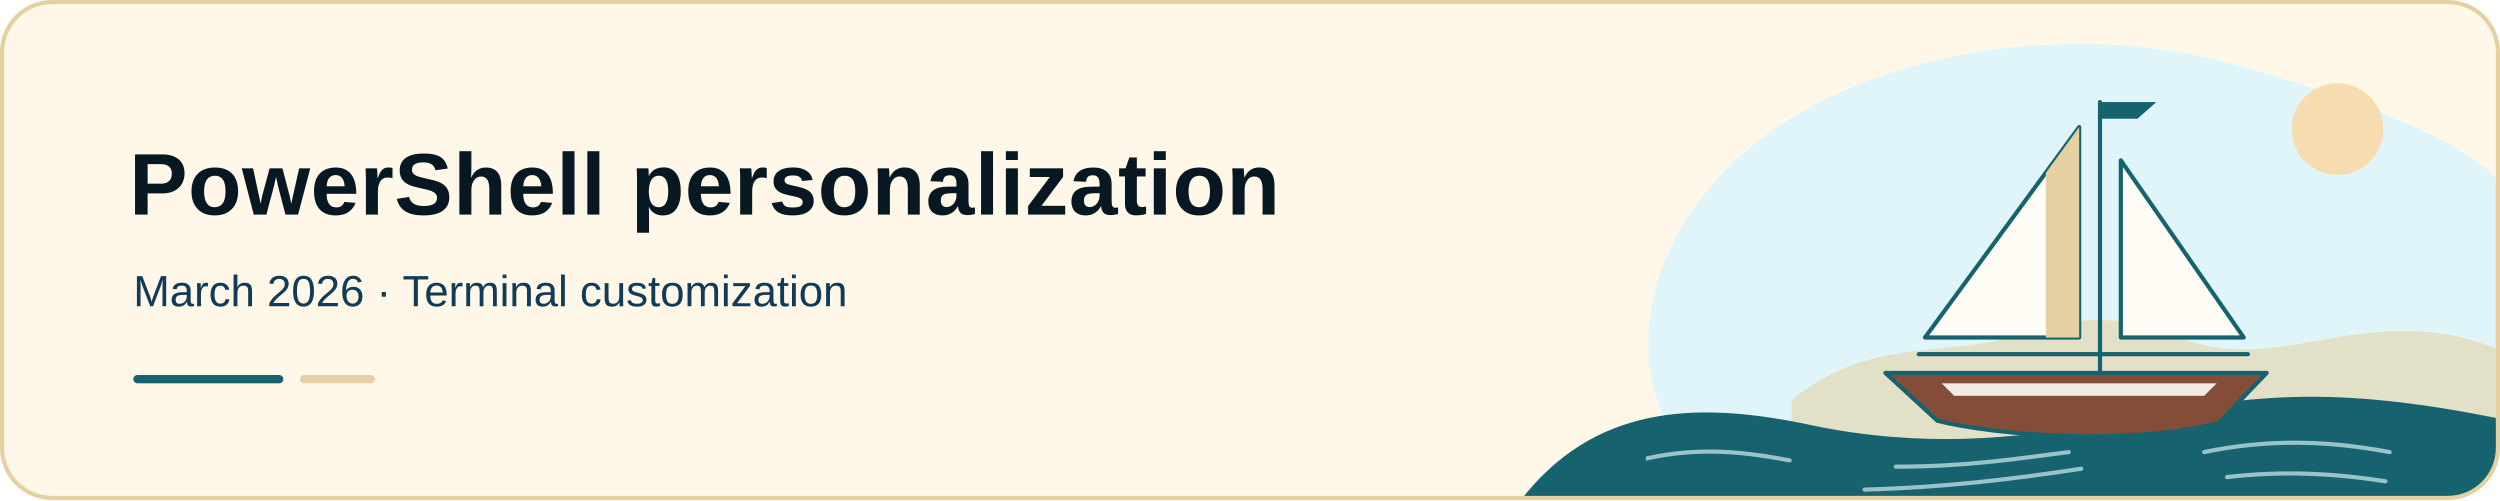
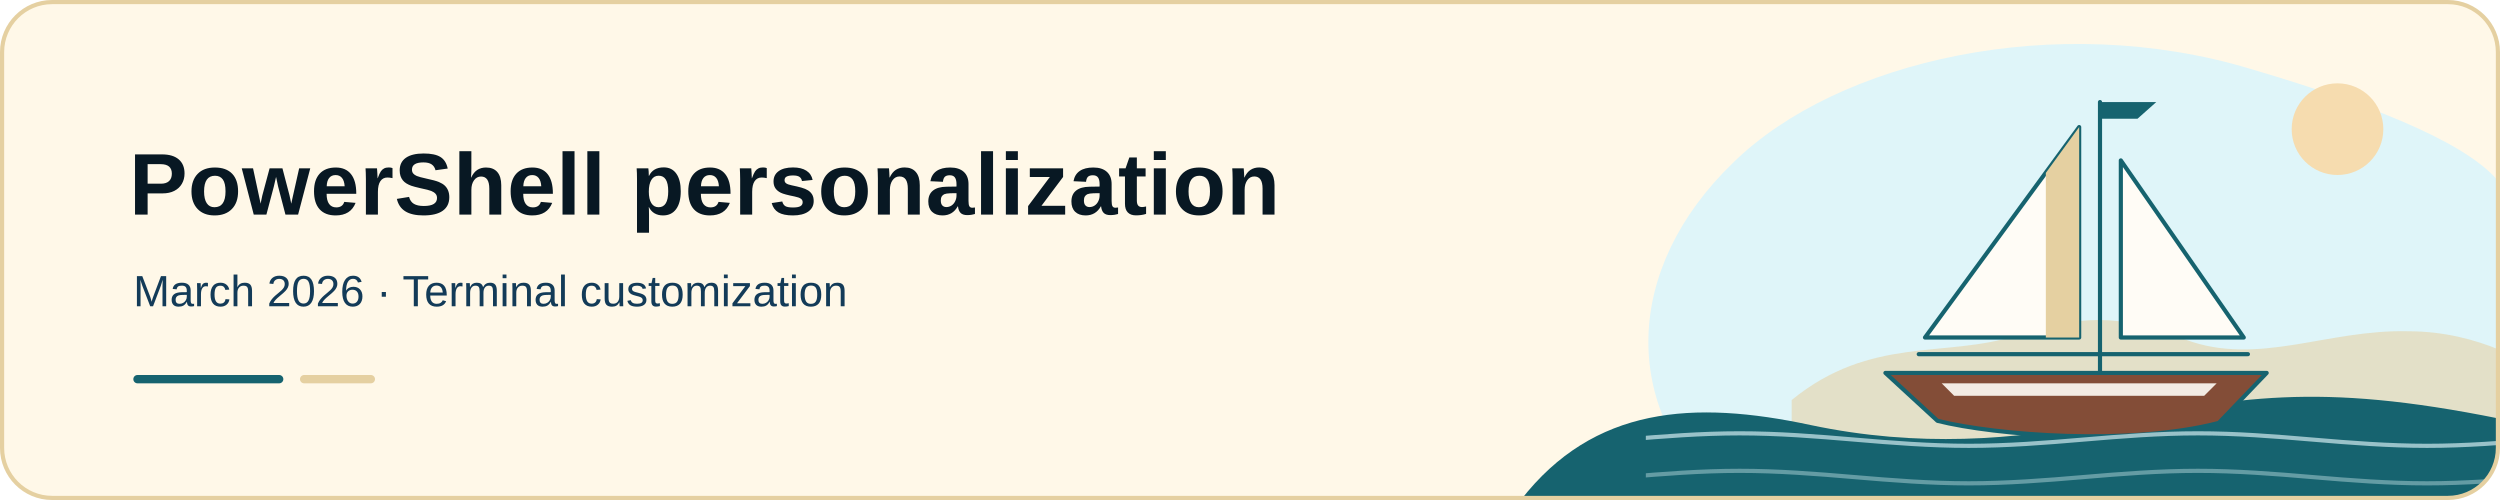
<svg xmlns="http://www.w3.org/2000/svg" width="1200" height="240" viewBox="0 0 1200 240" role="img" aria-labelledby="title description">
  <defs>
    <clipPath id="edge">
      <rect x="1" y="1" width="1198" height="238" rx="24" />
    </clipPath>
    <clipPath id="sailing-area">
      <rect x="790" y="24" width="410" height="216" />
    </clipPath>
    <g id="boat">
      <path class="rigging" d="M1008 49v138m-87-17h158" />
      <path class="sail" d="m998 61-74 101h74Z" />
      <path class="rigging" d="m998 61-74 101h74Z" />
      <path class="gold" d="m998 61-16 22v79h16Z" />
      <path class="sail" d="m1018 77 59 85h-59Z" />
      <path class="rigging" d="m1018 77 59 85h-59Z" />
      <path class="accent" d="M1008 49h27l-9 8h-18Z" />
      <path class="hull" d="M905 179h183l-23 24c-42 11-107 6-135-1Z" />
      <path class="rigging" d="M905 179h183l-23 24c-42 11-107 6-135-1Z" />
      <path class="sail" opacity=".9" d="M932 184h132l-6 6H938Z" />
    </g>
  </defs>
  <style>
    .sky{fill:#fff8e8}.wash{fill:#dff5f9}.coast{fill:#e5d0a1}.ocean{fill:#16636f}.sun{fill:#f6dcaf}.sail{fill:#fffcf6}.hull{fill:#834d37}.ink{fill:#081823}.muted{fill:#133b58}.accent{fill:#16636f}.gold{fill:#e5d0a1}.line{fill:#16636f}.wave{fill:#dff5f9}.border{fill:#e5d0a1}.rigging{fill:none;stroke:#16636f;stroke-width:2;stroke-linecap:round;stroke-linejoin:round}.wave{fill:none;stroke:#dff5f9;stroke-width:2;stroke-linecap:round;opacity:.65}.border{fill:none;stroke:#e5d0a1;stroke-width:2}
-     .boat-track{animation:sail-by 24s linear infinite}
-     .boat-rock{transform-origin:1000px 184px;animation:gentle-bob 4s ease-in-out infinite}
-     .water-drift{animation:water-sway 8s ease-in-out infinite}
-     @keyframes sail-by{from{transform:translateX(0)}to{transform:translateX(540px)}}
-     @keyframes gentle-bob{0%,50%,100%{transform:translateY(0) rotate(0deg)}25%{transform:translateY(1.5px) rotate(0.6deg)}75%{transform:translateY(-1.5px) rotate(-0.6deg)}}
-     @keyframes water-sway{0%,50%,100%{transform:translateX(0)}25%{transform:translateX(4px)}75%{transform:translateX(-4px)}}
-     @media(prefers-reduced-motion:reduce){.boat-track,.boat-rock,.water-drift{animation:none;transform:none}}
+     .boat-rock{transform-origin:1000px 184px;animation:gentle-bob 8s ease-in-out infinite}
+     .surface-wave{animation:passing-wave 8s ease-in-out infinite}
+     .wave-back{animation-delay:-2s}
+     .breeze{animation:sea-breeze 8s ease-in-out infinite;opacity:0}
+     .breeze-lines{fill:none;stroke:#16636f;stroke-width:1.5;stroke-linecap:round}
+     .still-water{display:none}
+     @keyframes gentle-bob{0%,50%,100%{transform:translateY(0) rotate(0deg)}25%{transform:translateY(3px) rotate(0.35deg)}75%{transform:translateY(-3px) rotate(-0.35deg)}}
+     @keyframes passing-wave{0%,100%{d:path('M780 211 C798.333 209.429 816.667 208 835 208 C853.333 208 871.667 209.429 890 211 C908.333 212.571 926.667 214 945 214 C963.333 214 981.667 212.571 1000 211 C1018.333 209.429 1036.667 208 1055 208 C1073.333 208 1091.667 209.429 1110 211 C1128.333 212.571 1146.667 214 1165 214 C1183.333 214 1201.667 212.571 1220 211')}25%{d:path('M780 214 C798.333 214 816.667 212.571 835 211 C853.333 209.429 871.667 208 890 208 C908.333 208 926.667 209.429 945 211 C963.333 212.571 981.667 214 1000 214 C1018.333 214 1036.667 212.571 1055 211 C1073.333 209.429 1091.667 208 1110 208 C1128.333 208 1146.667 209.429 1165 211 C1183.333 212.571 1201.667 214 1220 214')}50%{d:path('M780 211 C798.333 212.571 816.667 214 835 214 C853.333 214 871.667 212.571 890 211 C908.333 209.429 926.667 208 945 208 C963.333 208 981.667 209.429 1000 211 C1018.333 212.571 1036.667 214 1055 214 C1073.333 214 1091.667 212.571 1110 211 C1128.333 209.429 1146.667 208 1165 208 C1183.333 208 1201.667 209.429 1220 211')}75%{d:path('M780 208 C798.333 208 816.667 209.429 835 211 C853.333 212.571 871.667 214 890 214 C908.333 214 926.667 212.571 945 211 C963.333 209.429 981.667 208 1000 208 C1018.333 208 1036.667 209.429 1055 211 C1073.333 212.571 1091.667 214 1110 214 C1128.333 214 1146.667 212.571 1165 211 C1183.333 209.429 1201.667 208 1220 208')}}
+     @keyframes sea-breeze{0%{transform:translateX(-120px);opacity:0}25%{transform:translateX(-40px);opacity:0.22}50%{transform:translateX(40px);opacity:0.132}75%,100%{transform:translateX(120px);opacity:0}}
+     @media(prefers-reduced-motion:reduce){.boat-rock,.surface-wave,.breeze{animation:none;transform:none}.animated-water,.breeze{display:none}.still-water{display:inline}}
  </style>
  <g clip-path="url(#edge)">
    <rect class="sky" width="1200" height="240" />
    <g aria-hidden="true">
      <path class="wash" d="M827 240c-49-44-48-111 5-162 50-49 155-73 248-45 68 20 107 38 120 55v152Z" />
      <circle class="sun" cx="1122" cy="62" r="22" />
      <path class="coast" opacity=".55" d="M860 192c38-31 74-20 108-31 37-12 54-8 81 2 35 13 68-5 107-4 17 0 32 4 44 9v72H860Z" />
      <path class="ocean" d="M730 240c35-45 83-48 139-36 52 11 98 7 140-1 66-12 102-20 191-2v39Z" />
      <g clip-path="url(#sailing-area)">
-         <g class="boat-track">
-           <g class="boat-rock">
-             <use href="#boat" />
-           </g>
-           <g transform="translate(-540 0)">
-             <g class="boat-rock">
-               <use href="#boat" />
-             </g>
+         <g class="breeze">
+           <path class="breeze-lines" d="M916 93h34c13 0 20-4 23-10m-80 31h37c16 0 23-4 29-11m-24 36h27c10 0 18-3 22-9" />
+         </g>
+         <g class="boat-rock">
+           <use href="#boat" />
+         </g>
+         <g class="animated-water wave" opacity=".75">
+           <path class="surface-wave" d="M780 211 C798.333 209.429 816.667 208 835 208 C853.333 208 871.667 209.429 890 211 C908.333 212.571 926.667 214 945 214 C963.333 214 981.667 212.571 1000 211 C1018.333 209.429 1036.667 208 1055 208 C1073.333 208 1091.667 209.429 1110 211 C1128.333 212.571 1146.667 214 1165 214 C1183.333 214 1201.667 212.571 1220 211" />
+           <g transform="translate(0 18)" opacity=".6">
+             <path class="surface-wave wave-back" d="M780 211 C798.333 209.429 816.667 208 835 208 C853.333 208 871.667 209.429 890 211 C908.333 212.571 926.667 214 945 214 C963.333 214 981.667 212.571 1000 211 C1018.333 209.429 1036.667 208 1055 208 C1073.333 208 1091.667 209.429 1110 211 C1128.333 212.571 1146.667 214 1165 214 C1183.333 214 1201.667 212.571 1220 211" />
          </g>
        </g>
-         <g class="water-drift">
+         <g class="still-water">
          <path class="wave" d="M779 223c30-9 54-7 80-2m51 3c35 0 59-4 83-7m65 0c29-6 57-6 89 0" />
          <path class="wave" d="M895 235c38-1 71-5 104-10m70 4c26-3 50-2 76 2" />
        </g>
      </g>
      <rect class="accent" x="64" y="180" width="72" height="4" rx="2" />
      <rect class="gold" x="144" y="180" width="36" height="4" rx="2" />
    </g>
    <g font-family="Segoe UI, Arial, sans-serif">
      <text class="ink" x="62" y="103" font-size="42" font-weight="700" letter-spacing=".25">PowerShell personalization</text>
      <text class="muted" x="64" y="147" font-size="21" font-weight="400">March 2026 · Terminal customization</text>
    </g>
  </g>
  <rect class="border" x="1" y="1" width="1198" height="238" rx="24" />
</svg>
